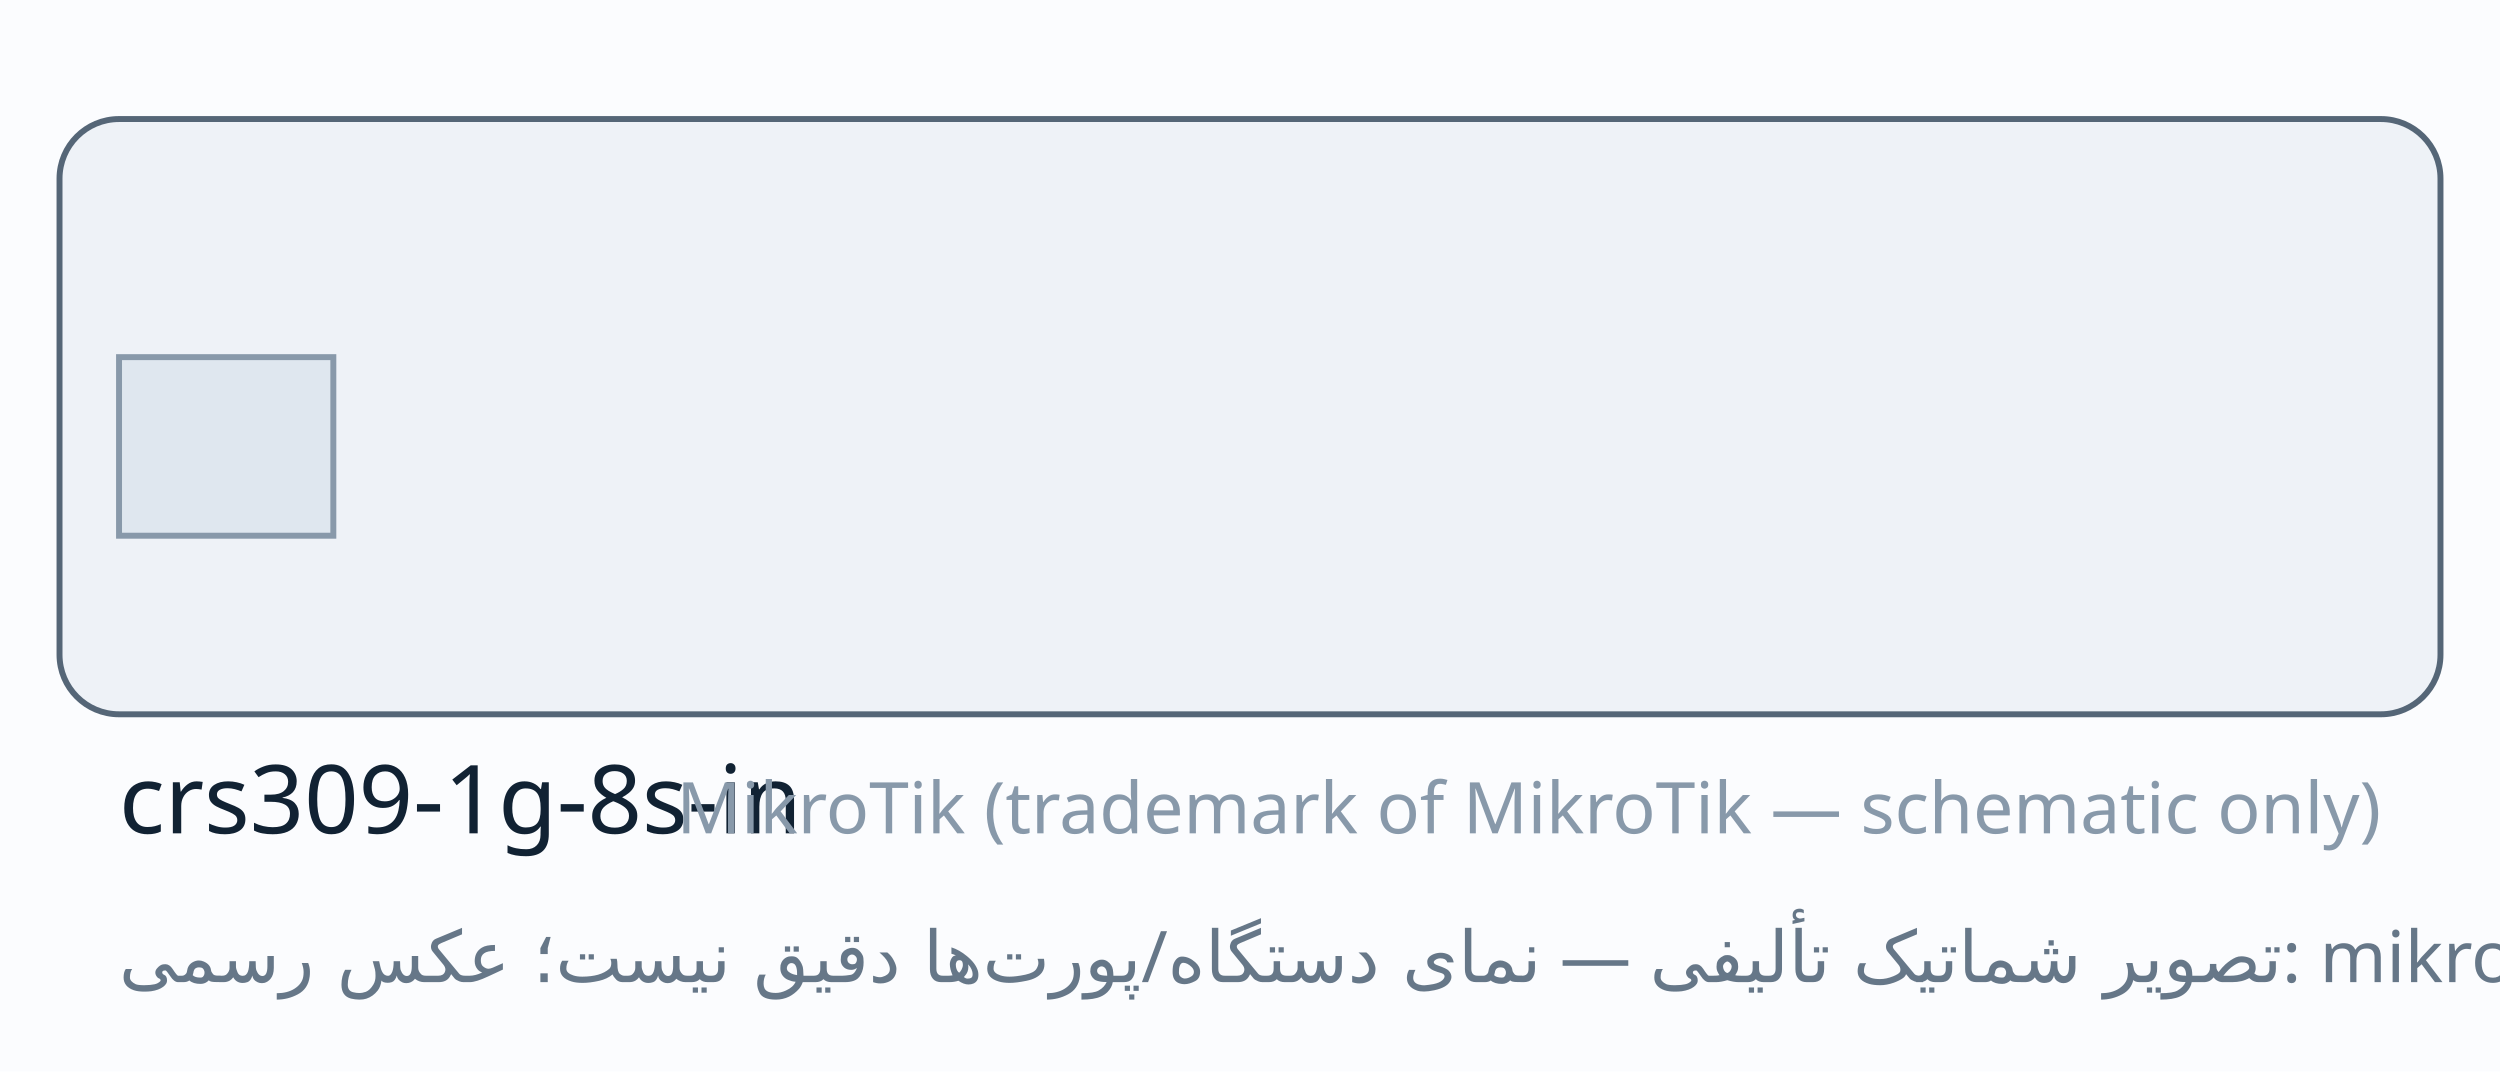
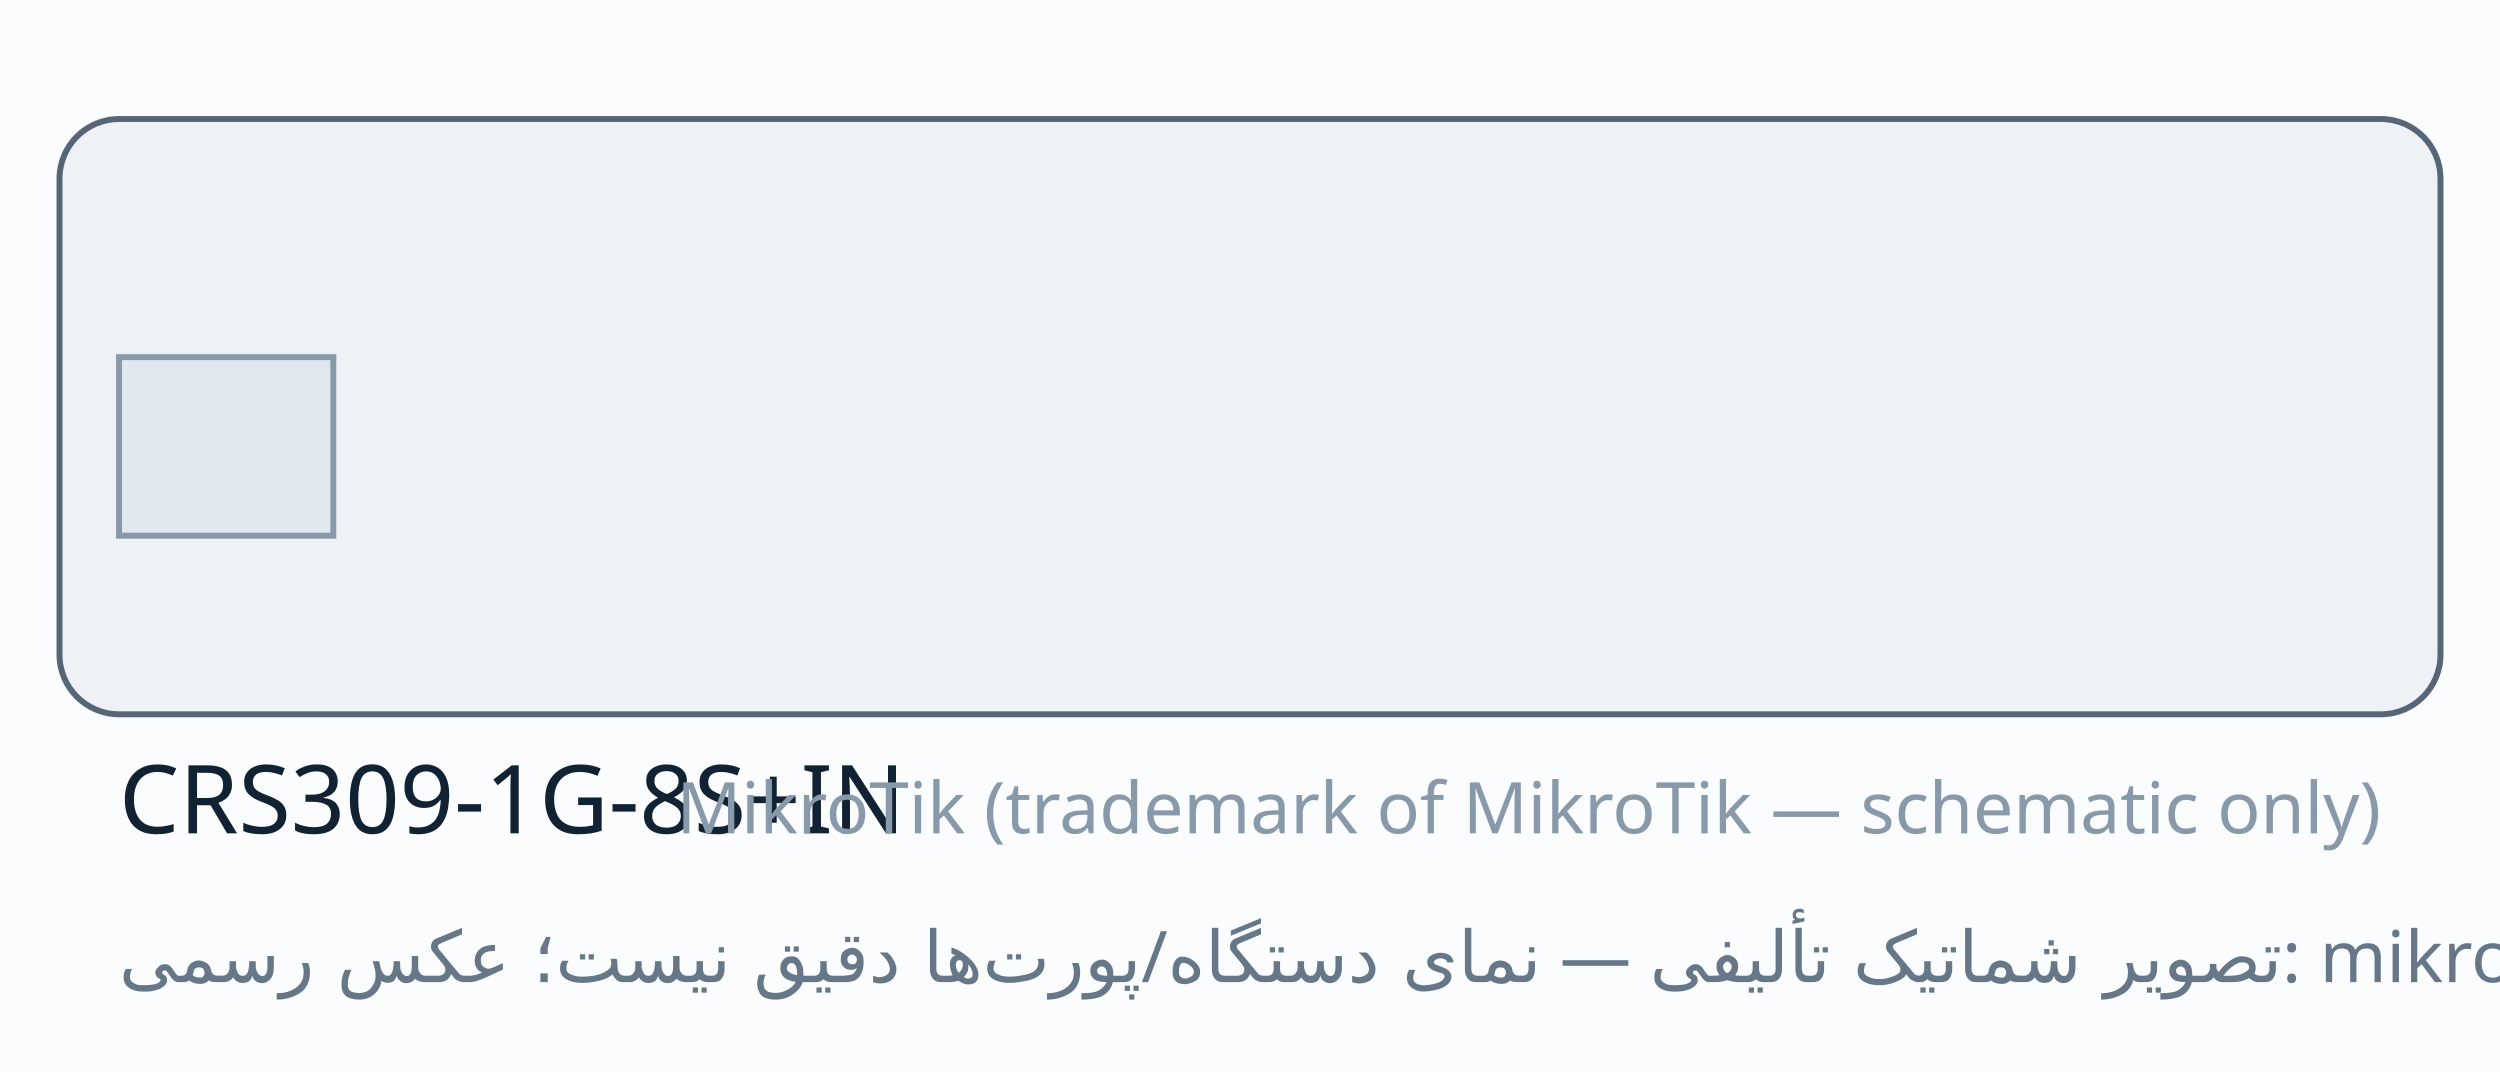
<svg xmlns="http://www.w3.org/2000/svg" viewBox="0 0 420 180" font-family="Tahoma,sans-serif">
  <rect width="420" height="180" fill="#fbfcfe" />
  <rect x="10" y="20" width="400" height="100" rx="10" fill="#eef2f7" stroke="#567" />
  <rect x="20" y="60" width="36" height="30" fill="#dfe7ef" stroke="#89a" />
-   <text x="20" y="140" font-size="16" fill="#123">crs309-1g-8s-in</text>
+   <text x="20" y="140" font-size="16" fill="#123">CRS309-1G-8S+IN</text>
  <text x="20" y="165" font-size="12" fill="#678">تصویر شماتیک تألیفی — نمای دستگاه/پورت‌ها دقیق نیست؛ عکس رسمی: mikrotik.com</text>
  <text x="400" y="140" text-anchor="end" font-size="12" fill="#89a">MikroTik (trademark of MikroTik — schematic only)</text>
</svg>
